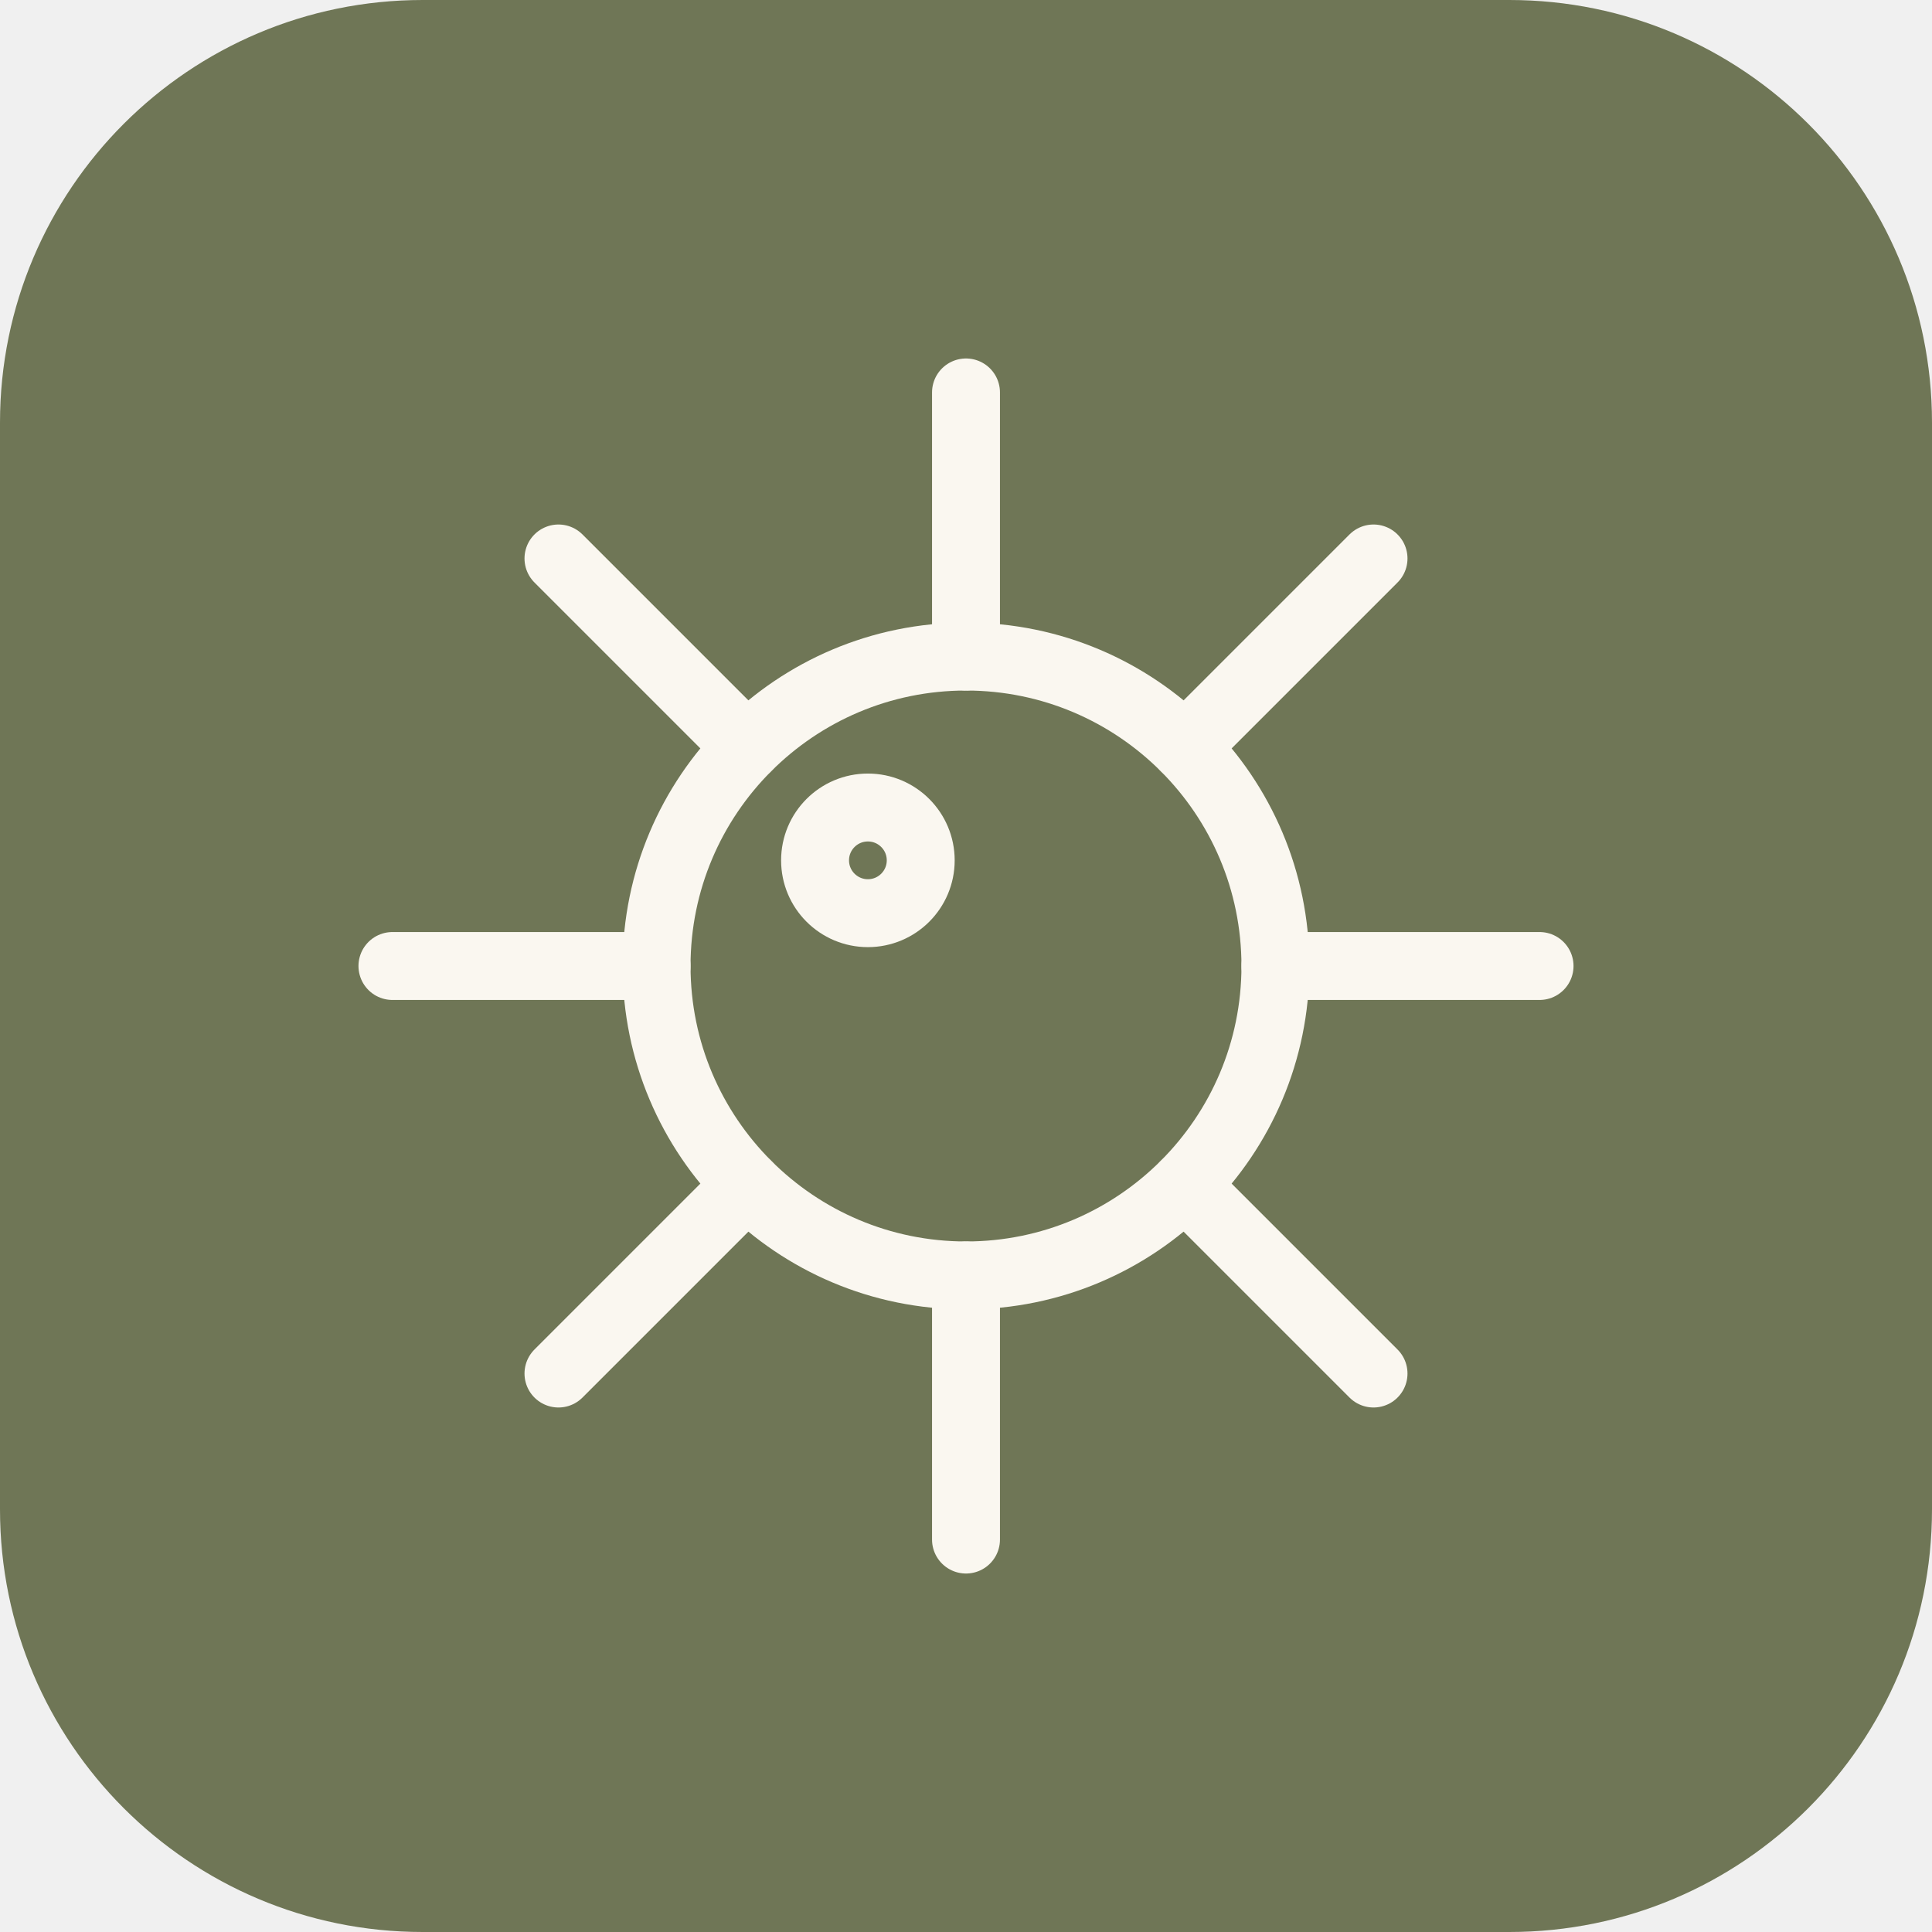
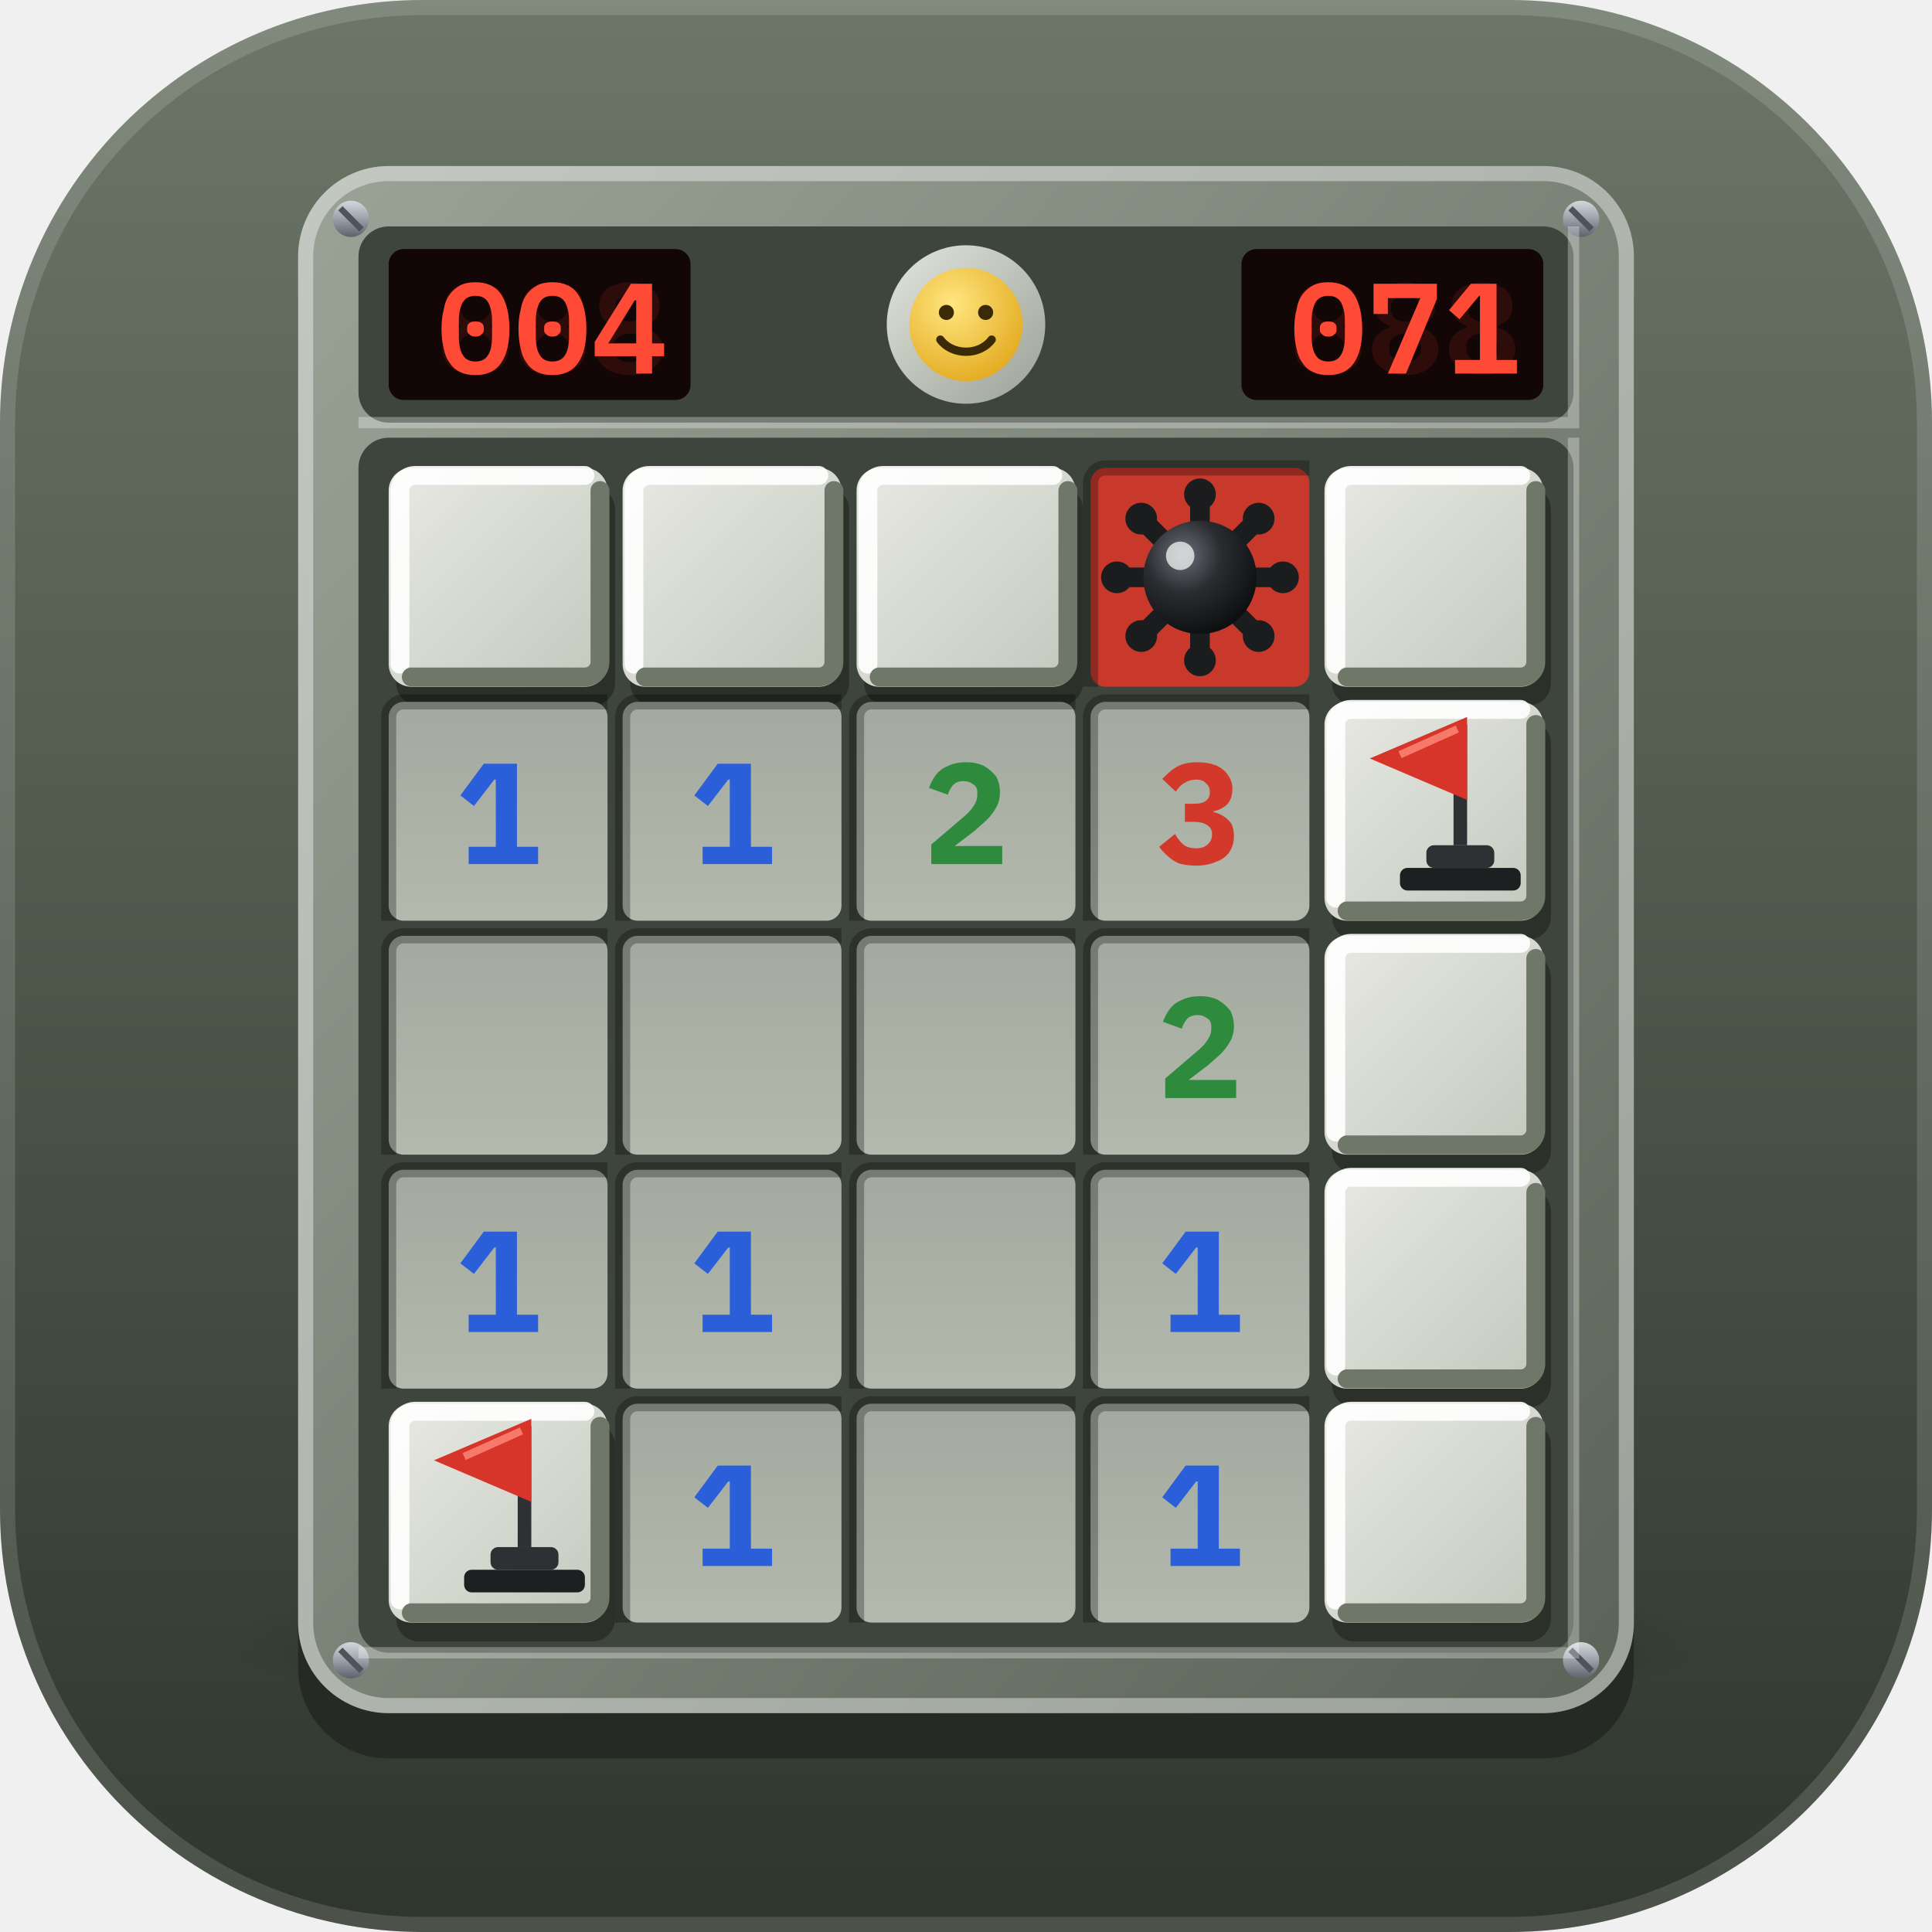
<svg xmlns="http://www.w3.org/2000/svg" viewBox="0 0 256 256">
-   <rect width="256" height="256" rx="56" fill="#6F7656" />
-   <g fill="none" stroke="#FAF7F0" stroke-width="9" stroke-linecap="round" stroke-linejoin="round">
-     <circle cx="128" cy="128" r="41" />
-     <path d="M128 52v35m0 82v35M52 128h35m82 0h35M74 74l25 25m58 58l25 25M74 182l25-25m58-58l25-25" />
-     <circle cx="115" cy="114" r="7" />
-   </g>
+   <defs>
+     <linearGradient id="minesweeper-l1" x1="0" y1="0" x2="0" y2="1">
+       <stop offset="0" stop-color="#6C7768" />
+       <stop offset="1" stop-color="#2E362C" />
+     </linearGradient>
+     <radialGradient id="minesweeper-r2" cx="0.5" cy="0.5" r="0.5">
+       <stop offset="0" stop-color="#000" stop-opacity="0.5" />
+       <stop offset="0.6" stop-color="#000" stop-opacity="0.18" />
+       <stop offset="1" stop-color="#000" stop-opacity="0" />
+     </radialGradient>
+     <linearGradient id="minesweeper-l3" x1="0" y1="0" x2="1" y2="1">
+       <stop offset="0" stop-color="#9AA396" />
+       <stop offset="1" stop-color="#5A6357" />
+     </linearGradient>
+     <linearGradient id="minesweeper-l4" x1="0" y1="0" x2="0" y2="1">
+       <stop offset="0" stop-color="#D4D8DD" />
+       <stop offset="0.5" stop-color="#9AA1A9" />
+       <stop offset="1" stop-color="#5D636B" />
+     </linearGradient>
+     <linearGradient id="minesweeper-l5" x1="0" y1="0" x2="0" y2="1">
+       <stop offset="0" stop-color="#D4D8DD" />
+       <stop offset="0.5" stop-color="#9AA1A9" />
+       <stop offset="1" stop-color="#5D636B" />
+     </linearGradient>
+     <linearGradient id="minesweeper-l6" x1="0" y1="0" x2="0" y2="1">
+       <stop offset="0" stop-color="#D4D8DD" />
+       <stop offset="0.5" stop-color="#9AA1A9" />
+       <stop offset="1" stop-color="#5D636B" />
+     </linearGradient>
+     <linearGradient id="minesweeper-l7" x1="0" y1="0" x2="0" y2="1">
+       <stop offset="0" stop-color="#D4D8DD" />
+       <stop offset="0.5" stop-color="#9AA1A9" />
+       <stop offset="1" stop-color="#5D636B" />
+     </linearGradient>
+     <linearGradient id="minesweeper-l8" x1="0" y1="0" x2="1" y2="1">
+       <stop offset="0" stop-color="#E2E5DD" />
+       <stop offset="1" stop-color="#9AA196" />
+     </linearGradient>
+     <radialGradient id="minesweeper-r9" cx="0.38" cy="0.32" r="0.75">
+       <stop offset="0" stop-color="#FFE680" />
+       <stop offset="1" stop-color="#E3A91E" />
+     </radialGradient>
+     <linearGradient id="minesweeper-l10" x1="0" y1="0" x2="1" y2="1">
+       <stop offset="0" stop-color="#E8EAE3" />
+       <stop offset="1" stop-color="#C3C8BD" />
+     </linearGradient>
+     <linearGradient id="minesweeper-l11" x1="0" y1="0" x2="0" y2="1">
+       <stop offset="0" stop-color="#A3A99E" />
+       <stop offset="1" stop-color="#B4B9AE" />
+     </linearGradient>
+     <radialGradient id="minesweeper-r12" cx="0.35" cy="0.3" r="0.75">
+       <stop offset="0" stop-color="#6B7078" />
+       <stop offset="0.45" stop-color="#2A2C30" />
+       <stop offset="1" stop-color="#0C0D0F" />
+     </radialGradient>
+   </defs>
+   <rect x="0" y="0" width="256" height="256" rx="56" fill="url(#minesweeper-l1)" />
+   <ellipse cx="128" cy="218" rx="98" ry="12" fill="url(#minesweeper-r2)" />
+   <rect x="39.5" y="22" width="177" height="205" rx="12" fill="#252A24" transform="translate(0 6)" />
+   <rect x="39.5" y="22" width="177" height="205" rx="12" fill="url(#minesweeper-l3)" />
+   <rect x="40.5" y="23" width="175" height="203" rx="11" fill="none" stroke="#fff" stroke-opacity="0.4" stroke-width="2" />
+   <circle cx="46.5" cy="29" r="2.4" fill="url(#minesweeper-l4)" />
+   <path d="M45.1 27.6L47.9 30.4" stroke="#4E545B" stroke-width="0.8" />
+   <circle cx="209.5" cy="29" r="2.4" fill="url(#minesweeper-l5)" />
+   <path d="M208.1 27.6L210.9 30.4" stroke="#4E545B" stroke-width="0.8" />
+   <circle cx="46.5" cy="220" r="2.4" fill="url(#minesweeper-l6)" />
+   <path d="M45.1 218.6L47.9 221.4" stroke="#4E545B" stroke-width="0.8" />
+   <circle cx="209.5" cy="220" r="2.4" fill="url(#minesweeper-l7)" />
+   <path d="M208.1 218.6L210.9 221.4" stroke="#4E545B" stroke-width="0.8" />
+   <rect x="47.5" y="30" width="161" height="26" rx="4" fill="#3E453C" />
+   <path d="M47.5 56h161v-26" fill="none" stroke="#fff" stroke-opacity="0.3" stroke-width="1.5" />
+   <rect x="51.5" y="33" width="40" height="20" rx="2" fill="#120606" />
+   <path d="m63 49.7q-1.1 0-1.9-.3-.8-.2-1.3-.7-.6-.4-.9-1.1-.3-.6-.3-1.3 0-1.2 .7-1.9 .6-.7 1.7-1l0-.2q-.9-.3-1.5-1-.5-.7-.5-1.7 0-.7 .2-1.2 .3-.6 .8-1 .5-.4 1.3-.6 .7-.3 1.7-.3 1 0 1.7 .3 .8 .2 1.3 .6 .5 .4 .8 1 .2 .5 .2 1.2 0 1-.5 1.7-.6 .7-1.5 1l0 .2q1.1 .3 1.7 1 .7 .7 .7 1.9 0 .7-.3 1.3-.3 .7-.9 1.1-.5 .5-1.3 .7-.8 .3-1.9 .3zm0-1.7q1 0 1.5-.5 .6-.4 .6-1.2l0-.4q0-.8-.6-1.2-.5-.5-1.5-.5-1 0-1.5 .5-.6 .4-.6 1.2l0 .4q0 .8 .6 1.2 .5 .5 1.5 .5zm0-5.4q.9 0 1.4-.5 .5-.4 .5-1.1l0-.3q0-.7-.5-1.1-.5-.4-1.4-.4-.9 0-1.4 .4-.5 .4-.5 1.1l0 .3q0 .7 .5 1.1 .5 .5 1.4 .5zm10.2 7.1q-1.1 0-1.9-.3-.8-.2-1.3-.7-.6-.4-.9-1.1-.3-.6-.3-1.3 0-1.2 .7-1.9 .6-.7 1.7-1l0-.2q-.9-.3-1.5-1-.5-.7-.5-1.7 0-.7 .2-1.2 .3-.6 .8-1 .5-.4 1.3-.6 .7-.3 1.7-.3 1 0 1.7 .3 .8 .2 1.3 .6 .5 .4 .8 1 .2 .5 .2 1.2 0 1-.5 1.7-.6 .7-1.5 1l0 .2q1.1 .3 1.7 1 .7 .7 .7 1.9 0 .7-.3 1.3-.3 .7-.9 1.1-.5 .5-1.3 .7-.8 .3-1.9 .3zm0-1.7q1 0 1.5-.5 .6-.4 .6-1.2l0-.4q0-.8-.6-1.2-.5-.5-1.5-.5-1 0-1.5 .5-.6 .4-.6 1.2l0 .4q0 .8 .6 1.2 .5 .5 1.5 .5zm0-5.4q.9 0 1.4-.5 .5-.4 .5-1.1l0-.3q0-.7-.5-1.1-.5-.4-1.4-.4-.9 0-1.4 .4-.5 .4-.5 1.1l0 .3q0 .7 .5 1.1 .5 .5 1.4 .5zm10.2 7.1q-1.1 0-1.9-.3-.8-.2-1.3-.7-.6-.4-.9-1.1-.3-.6-.3-1.3 0-1.2 .7-1.9 .6-.7 1.7-1l0-.2q-.9-.3-1.5-1-.5-.7-.5-1.7 0-.7 .2-1.2 .3-.6 .8-1 .5-.4 1.3-.6 .7-.3 1.7-.3 1 0 1.7 .3 .8 .2 1.3 .6 .5 .4 .8 1 .2 .5 .2 1.2 0 1-.5 1.7-.6 .7-1.5 1l0 .2q1.1 .3 1.7 1 .7 .7 .7 1.9 0 .7-.3 1.3-.3 .7-.9 1.1-.5 .5-1.3 .7-.8 .3-1.9 .3zm0-1.7q1 0 1.5-.5 .6-.4 .6-1.2l0-.4q0-.8-.6-1.2-.5-.5-1.5-.5-1 0-1.5 .5-.6 .4-.6 1.2l0 .4q0 .8 .6 1.2 .5 .5 1.5 .5zm0-5.4q.9 0 1.4-.5 .5-.4 .5-1.1l0-.3q0-.7-.5-1.1-.5-.4-1.4-.4-.9 0-1.4 .4-.5 .4-.5 1.1l0 .3q0 .7 .5 1.1 .5 .5 1.4 .5z" fill="#FF3B2A" opacity="0.12" />
+   <path d="m63 49.7q-1.2 0-2-.4-.9-.4-1.4-1.2-.6-.8-.8-1.9-.3-1.2-.3-2.6 0-1.5 .3-2.6 .2-1.2 .8-2 .5-.7 1.4-1.2 .8-.4 2-.4 2.3 0 3.4 1.6 1.1 1.7 1.1 4.6 0 2.9-1.1 4.5-1.1 1.6-3.4 1.6zm0-1.8q1.2 0 1.7-.9 .5-.8 .5-2.4l0-2.1q0-1.5-.5-2.4-.5-.9-1.7-.9-1.2 0-1.7 .9-.5 .9-.5 2.4l0 2.1q0 1.6 .5 2.4 .5 .9 1.7 .9zm0-3.3q-.6 0-.8-.3-.3-.2-.3-.5l0-.4q0-.4 .3-.6 .2-.2 .8-.2 .6 0 .8 .2 .3 .2 .3 .6l0 .4q0 .3-.3 .5-.2 .3-.8 .3zm10.2 5.1q-1.2 0-2-.4-.9-.4-1.4-1.2-.6-.8-.8-1.9-.3-1.2-.3-2.6 0-1.5 .3-2.6 .2-1.2 .8-2 .5-.7 1.4-1.2 .8-.4 2-.4 2.3 0 3.4 1.6 1.1 1.7 1.1 4.6 0 2.9-1.1 4.5-1.1 1.6-3.4 1.6zm0-1.8q1.2 0 1.7-.9 .5-.8 .5-2.4l0-2.1q0-1.5-.5-2.4-.5-.9-1.7-.9-1.2 0-1.7 .9-.5 .9-.5 2.4l0 2.1q0 1.6 .5 2.4 .5 .9 1.7 .9zm0-3.3q-.6 0-.8-.3-.3-.2-.3-.5l0-.4q0-.4 .3-.6 .2-.2 .8-.2 .6 0 .8 .2 .3 .2 .3 .6l0 .4q0 .3-.3 .5-.2 .3-.8 .3zm11.1 4.9l0-2.3-5.5 0 0-1.9 4.8-7.7 2.8 0 0 7.9 1.6 0 0 1.7-1.6 0 0 2.3zm-3.7-4l3.7 0 0-5.7-.2 0z" fill="#FF4A36" />
+   <rect x="164.5" y="33" width="40" height="20" rx="2" fill="#120606" />
+   <path d="m176 49.7q-1.1 0-1.9-.3-.8-.2-1.3-.7-.6-.4-.9-1.1-.3-.6-.3-1.3 0-1.2 .7-1.9 .6-.7 1.7-1l0-.2q-.9-.3-1.5-1-.5-.7-.5-1.7 0-.7 .2-1.2 .3-.6 .8-1 .5-.4 1.3-.6 .7-.3 1.7-.3 1 0 1.7 .3 .8 .2 1.3 .6 .5 .4 .8 1 .2 .5 .2 1.2 0 1-.5 1.7-.6 .7-1.5 1l0 .2q1.1 .3 1.7 1 .7 .7 .7 1.9 0 .7-.3 1.3-.3 .7-.9 1.1-.5 .5-1.3 .7-.8 .3-1.9 .3zm0-1.7q1 0 1.5-.5 .6-.4 .6-1.2l0-.4q0-.8-.6-1.2-.5-.5-1.5-.5-1 0-1.5 .5-.6 .4-.6 1.2l0 .4q0 .8 .6 1.2 .5 .5 1.5 .5zm0-5.4q.9 0 1.4-.5 .5-.4 .5-1.1l0-.3q0-.7-.5-1.1-.5-.4-1.4-.4-.9 0-1.4 .4-.5 .4-.5 1.1l0 .3q0 .7 .5 1.1 .5 .5 1.4 .5zm10.2 7.1q-1.1 0-1.9-.3-.8-.2-1.3-.7-.6-.4-.9-1.1-.3-.6-.3-1.3 0-1.2 .7-1.9 .6-.7 1.7-1l0-.2q-.9-.3-1.5-1-.5-.7-.5-1.7 0-.7 .2-1.2 .3-.6 .8-1 .5-.4 1.3-.6 .7-.3 1.7-.3 1 0 1.7 .3 .8 .2 1.3 .6 .5 .4 .8 1 .2 .5 .2 1.2 0 1-.5 1.7-.6 .7-1.5 1l0 .2q1.1 .3 1.7 1 .7 .7 .7 1.9 0 .7-.3 1.3-.3 .7-.9 1.1-.5 .5-1.3 .7-.8 .3-1.9 .3zm0-1.7q1 0 1.5-.5 .6-.4 .6-1.2l0-.4q0-.8-.6-1.2-.5-.5-1.5-.5-1 0-1.5 .5-.6 .4-.6 1.2l0 .4q0 .8 .6 1.2 .5 .5 1.5 .5zm0-5.4q.9 0 1.4-.5 .5-.4 .5-1.1l0-.3q0-.7-.5-1.1-.5-.4-1.4-.4-.9 0-1.4 .4-.5 .4-.5 1.1l0 .3q0 .7 .5 1.1 .5 .5 1.4 .5zm10.2 7.1q-1.1 0-1.9-.3-.8-.2-1.3-.7-.6-.4-.9-1.1-.3-.6-.3-1.3 0-1.2 .7-1.9 .6-.7 1.7-1l0-.2q-.9-.3-1.5-1-.5-.7-.5-1.7 0-.7 .2-1.2 .3-.6 .8-1 .5-.4 1.3-.6 .7-.3 1.7-.3 1 0 1.7 .3 .8 .2 1.3 .6 .5 .4 .8 1 .2 .5 .2 1.2 0 1-.5 1.7-.6 .7-1.5 1l0 .2q1.1 .3 1.7 1 .7 .7 .7 1.9 0 .7-.3 1.3-.3 .7-.9 1.1-.5 .5-1.3 .7-.8 .3-1.9 .3zm0-1.7q1 0 1.5-.5 .6-.4 .6-1.2l0-.4q0-.8-.6-1.2-.5-.5-1.5-.5-1 0-1.5 .5-.6 .4-.6 1.2l0 .4q0 .8 .6 1.2 .5 .5 1.5 .5zm0-5.4q.9 0 1.4-.5 .5-.4 .5-1.1l0-.3q0-.7-.5-1.1-.5-.4-1.4-.4-.9 0-1.4 .4-.5 .4-.5 1.1l0 .3q0 .7 .5 1.1 .5 .5 1.4 .5z" fill="#FF3B2A" opacity="0.12" />
+   <path d="m176 49.7q-1.2 0-2-.4-.9-.4-1.4-1.2-.6-.8-.8-1.9-.3-1.2-.3-2.6 0-1.5 .3-2.6 .2-1.2 .8-2 .5-.7 1.4-1.2 .8-.4 2-.4 2.3 0 3.4 1.6 1.1 1.7 1.1 4.6 0 2.9-1.1 4.5-1.1 1.6-3.4 1.6zm0-1.8q1.2 0 1.7-.9 .5-.8 .5-2.4l0-2.1q0-1.5-.5-2.4-.5-.9-1.7-.9-1.2 0-1.7 .9-.5 .9-.5 2.4l0 2.1q0 1.6 .5 2.4 .5 .9 1.7 .9zm0-3.3q-.6 0-.8-.3-.3-.2-.3-.5l0-.4q0-.4 .3-.6 .2-.2 .8-.2 .6 0 .8 .2 .3 .2 .3 .6l0 .4q0 .3-.3 .5-.2 .3-.8 .3zm7.9 4.9l4.3-10-4.3 0 0 2.1-1.9 0 0-4 8.4 0 0 2-4.1 9.9zm8.9 0l0-1.8 3.3 0 0-8.5-.1 0-2.6 3.1-1.4-1.2 2.9-3.5 3.4 0 0 10.1 2.7 0 0 1.8z" fill="#FF4A36" />
+   <circle cx="128" cy="43" r="10.5" fill="url(#minesweeper-l8)" />
+   <circle cx="128" cy="43" r="7.5" fill="url(#minesweeper-r9)" />
+   <circle cx="125.4" cy="41.4" r="1" fill="#3A2A08" />
+   <circle cx="130.6" cy="41.4" r="1" fill="#3A2A08" />
+   <path d="M124.6 45a4 3.4 0 0 0 6.8 0" fill="none" stroke="#3A2A08" stroke-width="1.1" stroke-linecap="round" />
+   <rect x="47.5" y="58" width="161" height="161" rx="4" fill="#3E453C" />
+   <path d="M47.5 219h161v-161" fill="none" stroke="#fff" stroke-opacity="0.3" stroke-width="1.5" />
+   <rect x="52.5" y="64.5" width="29" height="29" rx="3" fill="#1E231D" opacity="0.6" />
+   <rect x="51.5" y="62" width="29" height="29" rx="3" fill="url(#minesweeper-l10)" />
+   <path d="M53.0 88V65a2 2 0 0 1 2-2H77.5" fill="none" stroke="#fff" stroke-width="2.5" stroke-linecap="round" opacity="0.9" />
+   <path d="M54.5 89.7H77.5a2 2 0 0 0 2-2V65" fill="none" stroke="#6F7768" stroke-width="2.5" stroke-linecap="round" />
+   <rect x="83.5" y="64.5" width="29" height="29" rx="3" fill="#1E231D" opacity="0.6" />
+   <rect x="82.5" y="62" width="29" height="29" rx="3" fill="url(#minesweeper-l10)" />
+   <path d="M84.0 88V65a2 2 0 0 1 2-2H108.5" fill="none" stroke="#fff" stroke-width="2.5" stroke-linecap="round" opacity="0.9" />
+   <path d="M85.5 89.7H108.5a2 2 0 0 0 2-2V65" fill="none" stroke="#6F7768" stroke-width="2.5" stroke-linecap="round" />
+   <rect x="114.5" y="64.5" width="29" height="29" rx="3" fill="#1E231D" opacity="0.6" />
+   <rect x="113.5" y="62" width="29" height="29" rx="3" fill="url(#minesweeper-l10)" />
+   <path d="M115.0 88V65a2 2 0 0 1 2-2H139.5" fill="none" stroke="#fff" stroke-width="2.5" stroke-linecap="round" opacity="0.9" />
+   <path d="M116.5 89.7H139.5a2 2 0 0 0 2-2V65" fill="none" stroke="#6F7768" stroke-width="2.5" stroke-linecap="round" />
+   <rect x="144.5" y="62" width="29" height="29" rx="2" fill="#C8392C" />
+   <path d="M144.5 91V64a2 2 0 0 1 2-2H173.5" fill="none" stroke="#000" stroke-opacity="0.28" stroke-width="2" />
+   <path d="M159 76.5L159 65.5" stroke="#1B1C1E" stroke-width="2.6" />
+   <circle cx="159" cy="65.5" r="2.1" fill="#1B1C1E" />
+   <path d="M159 76.5L166.78 68.72" stroke="#1B1C1E" stroke-width="2.6" />
+   <circle cx="166.78" cy="68.72" r="2.1" fill="#1B1C1E" />
+   <path d="M159 76.5L170 76.5" stroke="#1B1C1E" stroke-width="2.6" />
+   <circle cx="170" cy="76.5" r="2.1" fill="#1B1C1E" />
+   <path d="M159 76.5L166.78 84.28" stroke="#1B1C1E" stroke-width="2.6" />
+   <circle cx="166.78" cy="84.28" r="2.1" fill="#1B1C1E" />
+   <path d="M159 76.5L159 87.5" stroke="#1B1C1E" stroke-width="2.6" />
+   <circle cx="159" cy="87.5" r="2.1" fill="#1B1C1E" />
+   <path d="M159 76.5L151.22 84.28" stroke="#1B1C1E" stroke-width="2.6" />
+   <circle cx="151.22" cy="84.28" r="2.1" fill="#1B1C1E" />
+   <path d="M159 76.5L148 76.5" stroke="#1B1C1E" stroke-width="2.6" />
+   <circle cx="148" cy="76.5" r="2.1" fill="#1B1C1E" />
+   <path d="M159 76.5L151.22 68.72" stroke="#1B1C1E" stroke-width="2.6" />
+   <circle cx="151.22" cy="68.72" r="2.1" fill="#1B1C1E" />
+   <circle cx="159" cy="76.5" r="7.5" fill="url(#minesweeper-r12)" />
+   <circle cx="156.38" cy="73.65" r="1.88" fill="#fff" opacity="0.7" />
+   <rect x="176.5" y="64.5" width="29" height="29" rx="3" fill="#1E231D" opacity="0.6" />
+   <rect x="175.5" y="62" width="29" height="29" rx="3" fill="url(#minesweeper-l10)" />
+   <path d="M177.0 88V65a2 2 0 0 1 2-2H201.5" fill="none" stroke="#fff" stroke-width="2.5" stroke-linecap="round" opacity="0.9" />
+   <path d="M178.5 89.7H201.5a2 2 0 0 0 2-2V65" fill="none" stroke="#6F7768" stroke-width="2.5" stroke-linecap="round" />
+   <rect x="51.5" y="93" width="29" height="29" rx="2" fill="url(#minesweeper-l11)" />
+   <path d="M51.5 122V95a2 2 0 0 1 2-2H80.5" fill="none" stroke="#000" stroke-opacity="0.28" stroke-width="2" />
+   <path d="m71.3 114.5l-9.2 0 0-2.3 3.6 0 0-8.9-.2 0-2.7 3.5-1.8-1.4 3.1-4.2 4.4 0 0 11 2.8 0z" fill="#2B5FD9" />
+   <rect x="82.5" y="93" width="29" height="29" rx="2" fill="url(#minesweeper-l11)" />
+   <path d="M82.5 122V95a2 2 0 0 1 2-2H111.5" fill="none" stroke="#000" stroke-opacity="0.28" stroke-width="2" />
+   <path d="m102.3 114.5l-9.2 0 0-2.3 3.6 0 0-8.9-.2 0-2.7 3.5-1.8-1.4 3.1-4.2 4.4 0 0 11 2.8 0z" fill="#2B5FD9" />
+   <rect x="113.5" y="93" width="29" height="29" rx="2" fill="url(#minesweeper-l11)" />
+   <path d="M113.5 122V95a2 2 0 0 1 2-2H142.5" fill="none" stroke="#000" stroke-opacity="0.28" stroke-width="2" />
+   <path d="m132.8 112.1l0 2.4-9.4 0 0-2.6 4.1-3.5q1.1-.9 1.5-1.6 .5-.7 .5-1.5l0-.3q0-.8-.6-1.1-.5-.4-1.2-.4-.9 0-1.4 .5-.5 .6-.7 1.3l-2.5-.9q.3-.9 .9-1.7 .6-.8 1.6-1.2 1-.5 2.4-.5 1.4 0 2.4 .5 1 .6 1.6 1.4 .5 .9 .5 2.1 0 1.1-.5 2-.5 .9-1.3 1.7-.8 .7-1.7 1.5l-2.5 1.9z" fill="#2E8B3E" />
+   <rect x="144.5" y="93" width="29" height="29" rx="2" fill="url(#minesweeper-l11)" />
+   <path d="M144.5 122V95a2 2 0 0 1 2-2H173.5" fill="none" stroke="#000" stroke-opacity="0.28" stroke-width="2" />
+   <path d="m157 106.5l1.3 0q1 0 1.5-.4 .5-.4 .5-1l0-.2q0-.7-.5-1.1-.4-.5-1.3-.5-.8 0-1.5 .4-.7 .4-1.2 1.2l-1.8-1.7q.6-.6 1.2-1.1 .6-.5 1.4-.8 .9-.3 2-.3 1.4 0 2.5 .4 1.1 .5 1.6 1.3 .6 .8 .6 1.8 0 1.3-.7 2.1-.8 .7-1.8 .9l0 .1q.8 .2 1.4 .6 .6 .4 1 1 .3 .7 .3 1.6 0 1.2-.6 2.1-.6 .9-1.8 1.3-1.1 .5-2.6 .5-1.3 0-2.3-.3-.9-.4-1.5-1-.7-.6-1.1-1.2l2.1-1.7q.5 .9 1.1 1.4 .6 .5 1.7 .5 1 0 1.5-.5 .6-.5 .6-1.3l0-.1q0-.8-.7-1.2-.6-.4-1.7-.4l-1.2 0z" fill="#D2392B" />
+   <rect x="176.5" y="95.5" width="29" height="29" rx="3" fill="#1E231D" opacity="0.6" />
+   <rect x="175.5" y="93" width="29" height="29" rx="3" fill="url(#minesweeper-l10)" />
+   <path d="M177.0 119V96a2 2 0 0 1 2-2H201.5" fill="none" stroke="#fff" stroke-width="2.5" stroke-linecap="round" opacity="0.9" />
+   <path d="M178.5 120.7H201.5a2 2 0 0 0 2-2V96" fill="none" stroke="#6F7768" stroke-width="2.5" stroke-linecap="round" />
+   <rect x="185.5" y="115" width="16" height="3" rx="1" fill="#1E1F21" />
+   <rect x="189" y="112" width="9" height="3" rx="1" fill="#2E3033" />
+   <rect x="192.6" y="96" width="1.8" height="16" fill="#2E3033" />
+   <path d="M194.4 95L181.5 100.5L194.4 106Z" fill="#D8352A" />
+   <path d="M193.1 96.6L185.5 100" stroke="#FF8A7A" stroke-width="1" opacity="0.8" />
+   <rect x="51.5" y="124" width="29" height="29" rx="2" fill="url(#minesweeper-l11)" />
+   <path d="M51.5 153V126a2 2 0 0 1 2-2H80.5" fill="none" stroke="#000" stroke-opacity="0.28" stroke-width="2" />
+   <rect x="82.5" y="124" width="29" height="29" rx="2" fill="url(#minesweeper-l11)" />
+   <path d="M82.5 153V126a2 2 0 0 1 2-2H111.5" fill="none" stroke="#000" stroke-opacity="0.28" stroke-width="2" />
+   <rect x="113.5" y="124" width="29" height="29" rx="2" fill="url(#minesweeper-l11)" />
+   <path d="M113.5 153V126a2 2 0 0 1 2-2H142.5" fill="none" stroke="#000" stroke-opacity="0.28" stroke-width="2" />
+   <rect x="144.5" y="124" width="29" height="29" rx="2" fill="url(#minesweeper-l11)" />
+   <path d="M144.5 153V126a2 2 0 0 1 2-2H173.5" fill="none" stroke="#000" stroke-opacity="0.28" stroke-width="2" />
+   <path d="m163.8 143.1l0 2.4-9.4 0 0-2.6 4.1-3.5q1.1-.9 1.5-1.6 .5-.7 .5-1.5l0-.3q0-.8-.6-1.1-.5-.4-1.2-.4-.9 0-1.4 .5-.5 .6-.7 1.3l-2.5-.9q.3-.9 .9-1.7 .6-.8 1.6-1.2 1-.5 2.4-.5 1.4 0 2.4 .5 1 .6 1.6 1.4 .5 .9 .5 2.1 0 1.1-.5 2-.5 .9-1.3 1.7-.8 .7-1.7 1.5l-2.5 1.9z" fill="#2E8B3E" />
+   <rect x="176.5" y="126.5" width="29" height="29" rx="3" fill="#1E231D" opacity="0.6" />
+   <rect x="175.5" y="124" width="29" height="29" rx="3" fill="url(#minesweeper-l10)" />
+   <path d="M177.0 150V127a2 2 0 0 1 2-2H201.5" fill="none" stroke="#fff" stroke-width="2.5" stroke-linecap="round" opacity="0.9" />
+   <path d="M178.5 151.7H201.5a2 2 0 0 0 2-2V127" fill="none" stroke="#6F7768" stroke-width="2.5" stroke-linecap="round" />
+   <rect x="51.5" y="155" width="29" height="29" rx="2" fill="url(#minesweeper-l11)" />
+   <path d="M51.5 184V157a2 2 0 0 1 2-2H80.5" fill="none" stroke="#000" stroke-opacity="0.28" stroke-width="2" />
+   <path d="m71.3 176.5l-9.2 0 0-2.3 3.6 0 0-8.9-.2 0-2.7 3.5-1.8-1.4 3.1-4.2 4.4 0 0 11 2.8 0z" fill="#2B5FD9" />
+   <rect x="82.5" y="155" width="29" height="29" rx="2" fill="url(#minesweeper-l11)" />
+   <path d="M82.5 184V157a2 2 0 0 1 2-2H111.5" fill="none" stroke="#000" stroke-opacity="0.28" stroke-width="2" />
+   <path d="m102.3 176.5l-9.2 0 0-2.3 3.6 0 0-8.9-.2 0-2.7 3.5-1.8-1.4 3.1-4.2 4.4 0 0 11 2.8 0z" fill="#2B5FD9" />
+   <rect x="113.5" y="155" width="29" height="29" rx="2" fill="url(#minesweeper-l11)" />
+   <path d="M113.5 184V157a2 2 0 0 1 2-2H142.5" fill="none" stroke="#000" stroke-opacity="0.28" stroke-width="2" />
+   <rect x="144.5" y="155" width="29" height="29" rx="2" fill="url(#minesweeper-l11)" />
+   <path d="M144.5 184V157a2 2 0 0 1 2-2H173.5" fill="none" stroke="#000" stroke-opacity="0.28" stroke-width="2" />
+   <path d="m164.3 176.5l-9.2 0 0-2.3 3.6 0 0-8.9-.2 0-2.7 3.5-1.8-1.4 3.1-4.2 4.4 0 0 11 2.8 0z" fill="#2B5FD9" />
+   <rect x="176.5" y="157.5" width="29" height="29" rx="3" fill="#1E231D" opacity="0.6" />
+   <rect x="175.5" y="155" width="29" height="29" rx="3" fill="url(#minesweeper-l10)" />
+   <path d="M177.0 181V158a2 2 0 0 1 2-2H201.5" fill="none" stroke="#fff" stroke-width="2.5" stroke-linecap="round" opacity="0.9" />
+   <path d="M178.5 182.7H201.5a2 2 0 0 0 2-2V158" fill="none" stroke="#6F7768" stroke-width="2.5" stroke-linecap="round" />
+   <rect x="52.5" y="188.5" width="29" height="29" rx="3" fill="#1E231D" opacity="0.6" />
+   <rect x="51.5" y="186" width="29" height="29" rx="3" fill="url(#minesweeper-l10)" />
+   <path d="M53.0 212V189a2 2 0 0 1 2-2H77.5" fill="none" stroke="#fff" stroke-width="2.5" stroke-linecap="round" opacity="0.9" />
+   <path d="M54.5 213.7H77.5a2 2 0 0 0 2-2V189" fill="none" stroke="#6F7768" stroke-width="2.5" stroke-linecap="round" />
+   <rect x="61.5" y="208" width="16" height="3" rx="1" fill="#1E1F21" />
+   <rect x="65" y="205" width="9" height="3" rx="1" fill="#2E3033" />
+   <rect x="68.6" y="189" width="1.8" height="16" fill="#2E3033" />
+   <path d="M70.4 188L57.5 193.5L70.4 199Z" fill="#D8352A" />
+   <path d="M69.1 189.6L61.5 193" stroke="#FF8A7A" stroke-width="1" opacity="0.8" />
+   <rect x="82.5" y="186" width="29" height="29" rx="2" fill="url(#minesweeper-l11)" />
+   <path d="M82.5 215V188a2 2 0 0 1 2-2H111.5" fill="none" stroke="#000" stroke-opacity="0.28" stroke-width="2" />
+   <path d="m102.3 207.5l-9.2 0 0-2.3 3.6 0 0-8.9-.2 0-2.7 3.5-1.8-1.4 3.1-4.2 4.4 0 0 11 2.8 0z" fill="#2B5FD9" />
+   <rect x="113.5" y="186" width="29" height="29" rx="2" fill="url(#minesweeper-l11)" />
+   <path d="M113.5 215V188a2 2 0 0 1 2-2H142.5" fill="none" stroke="#000" stroke-opacity="0.28" stroke-width="2" />
+   <rect x="144.5" y="186" width="29" height="29" rx="2" fill="url(#minesweeper-l11)" />
+   <path d="M144.5 215V188a2 2 0 0 1 2-2H173.5" fill="none" stroke="#000" stroke-opacity="0.28" stroke-width="2" />
+   <path d="m164.3 207.5l-9.2 0 0-2.3 3.6 0 0-8.9-.2 0-2.7 3.5-1.8-1.4 3.1-4.2 4.4 0 0 11 2.8 0z" fill="#2B5FD9" />
+   <rect x="176.5" y="188.5" width="29" height="29" rx="3" fill="#1E231D" opacity="0.6" />
+   <rect x="175.5" y="186" width="29" height="29" rx="3" fill="url(#minesweeper-l10)" />
+   <path d="M177.0 212V189a2 2 0 0 1 2-2H201.5" fill="none" stroke="#fff" stroke-width="2.5" stroke-linecap="round" opacity="0.9" />
+   <path d="M178.5 213.7H201.5a2 2 0 0 0 2-2V189" fill="none" stroke="#6F7768" stroke-width="2.5" stroke-linecap="round" />
+   <rect x="1" y="1" width="254" height="254" rx="55" fill="none" stroke="#fff" stroke-opacity="0.14" stroke-width="2" />
</svg>
